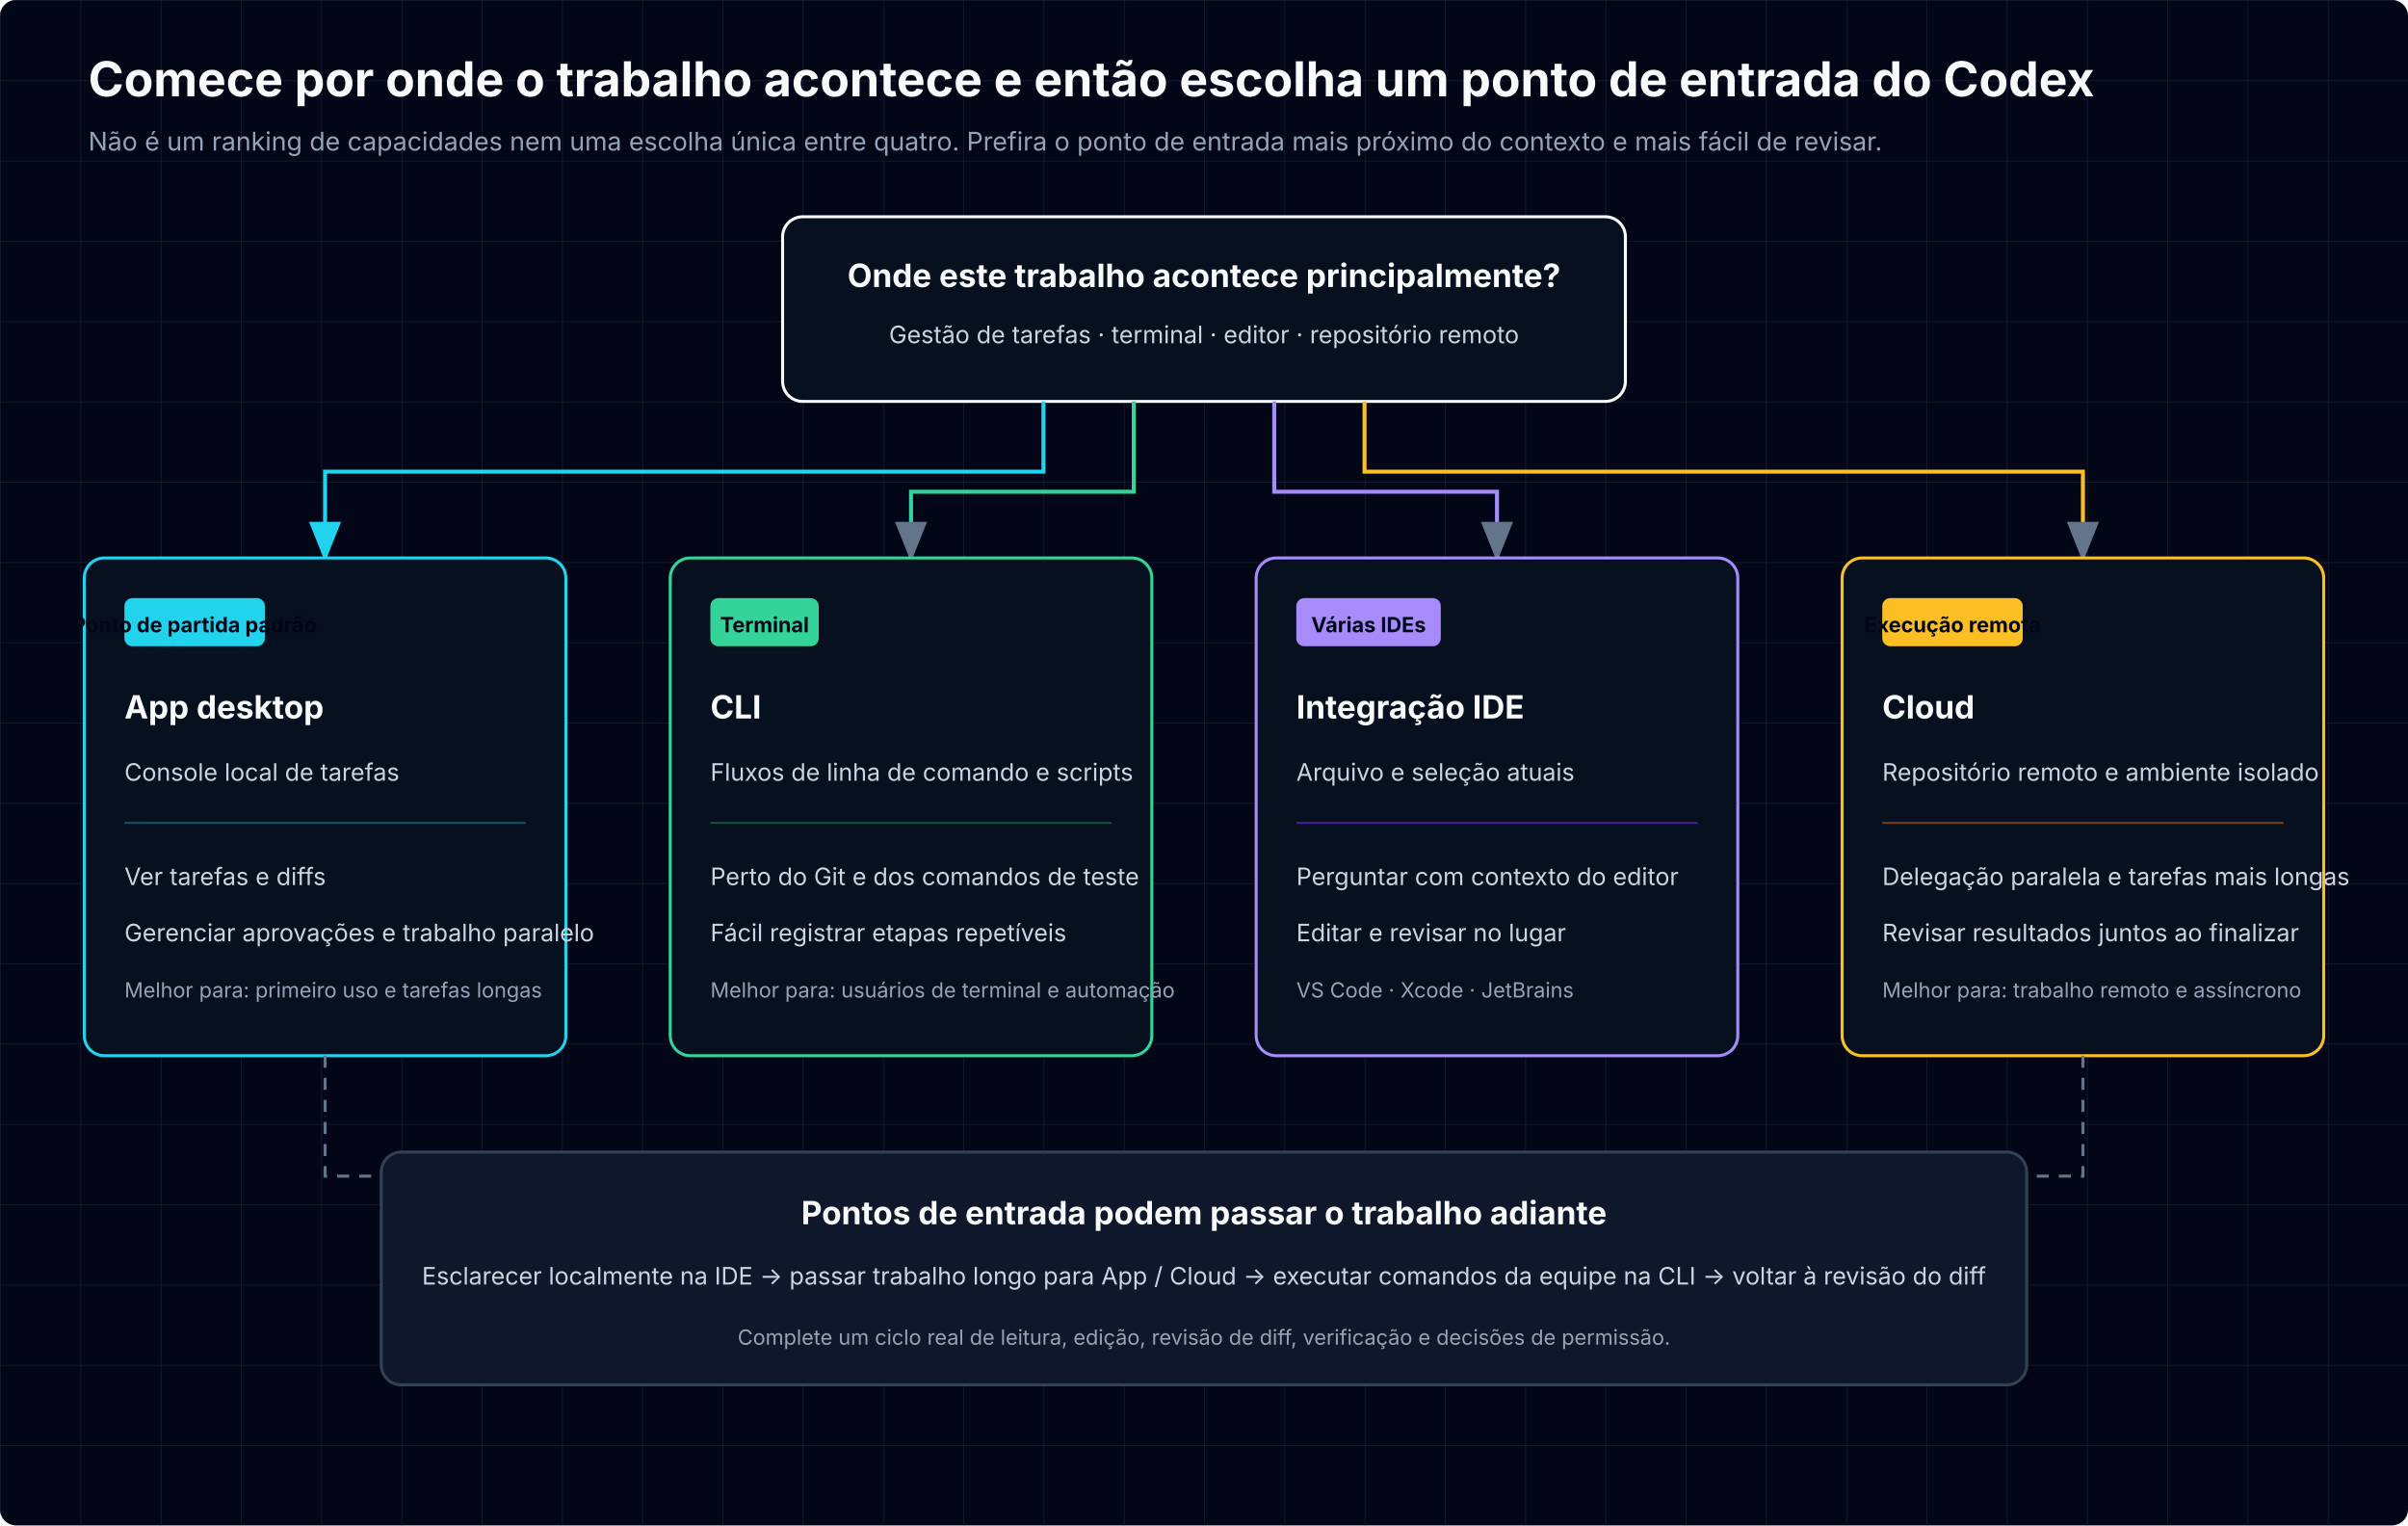
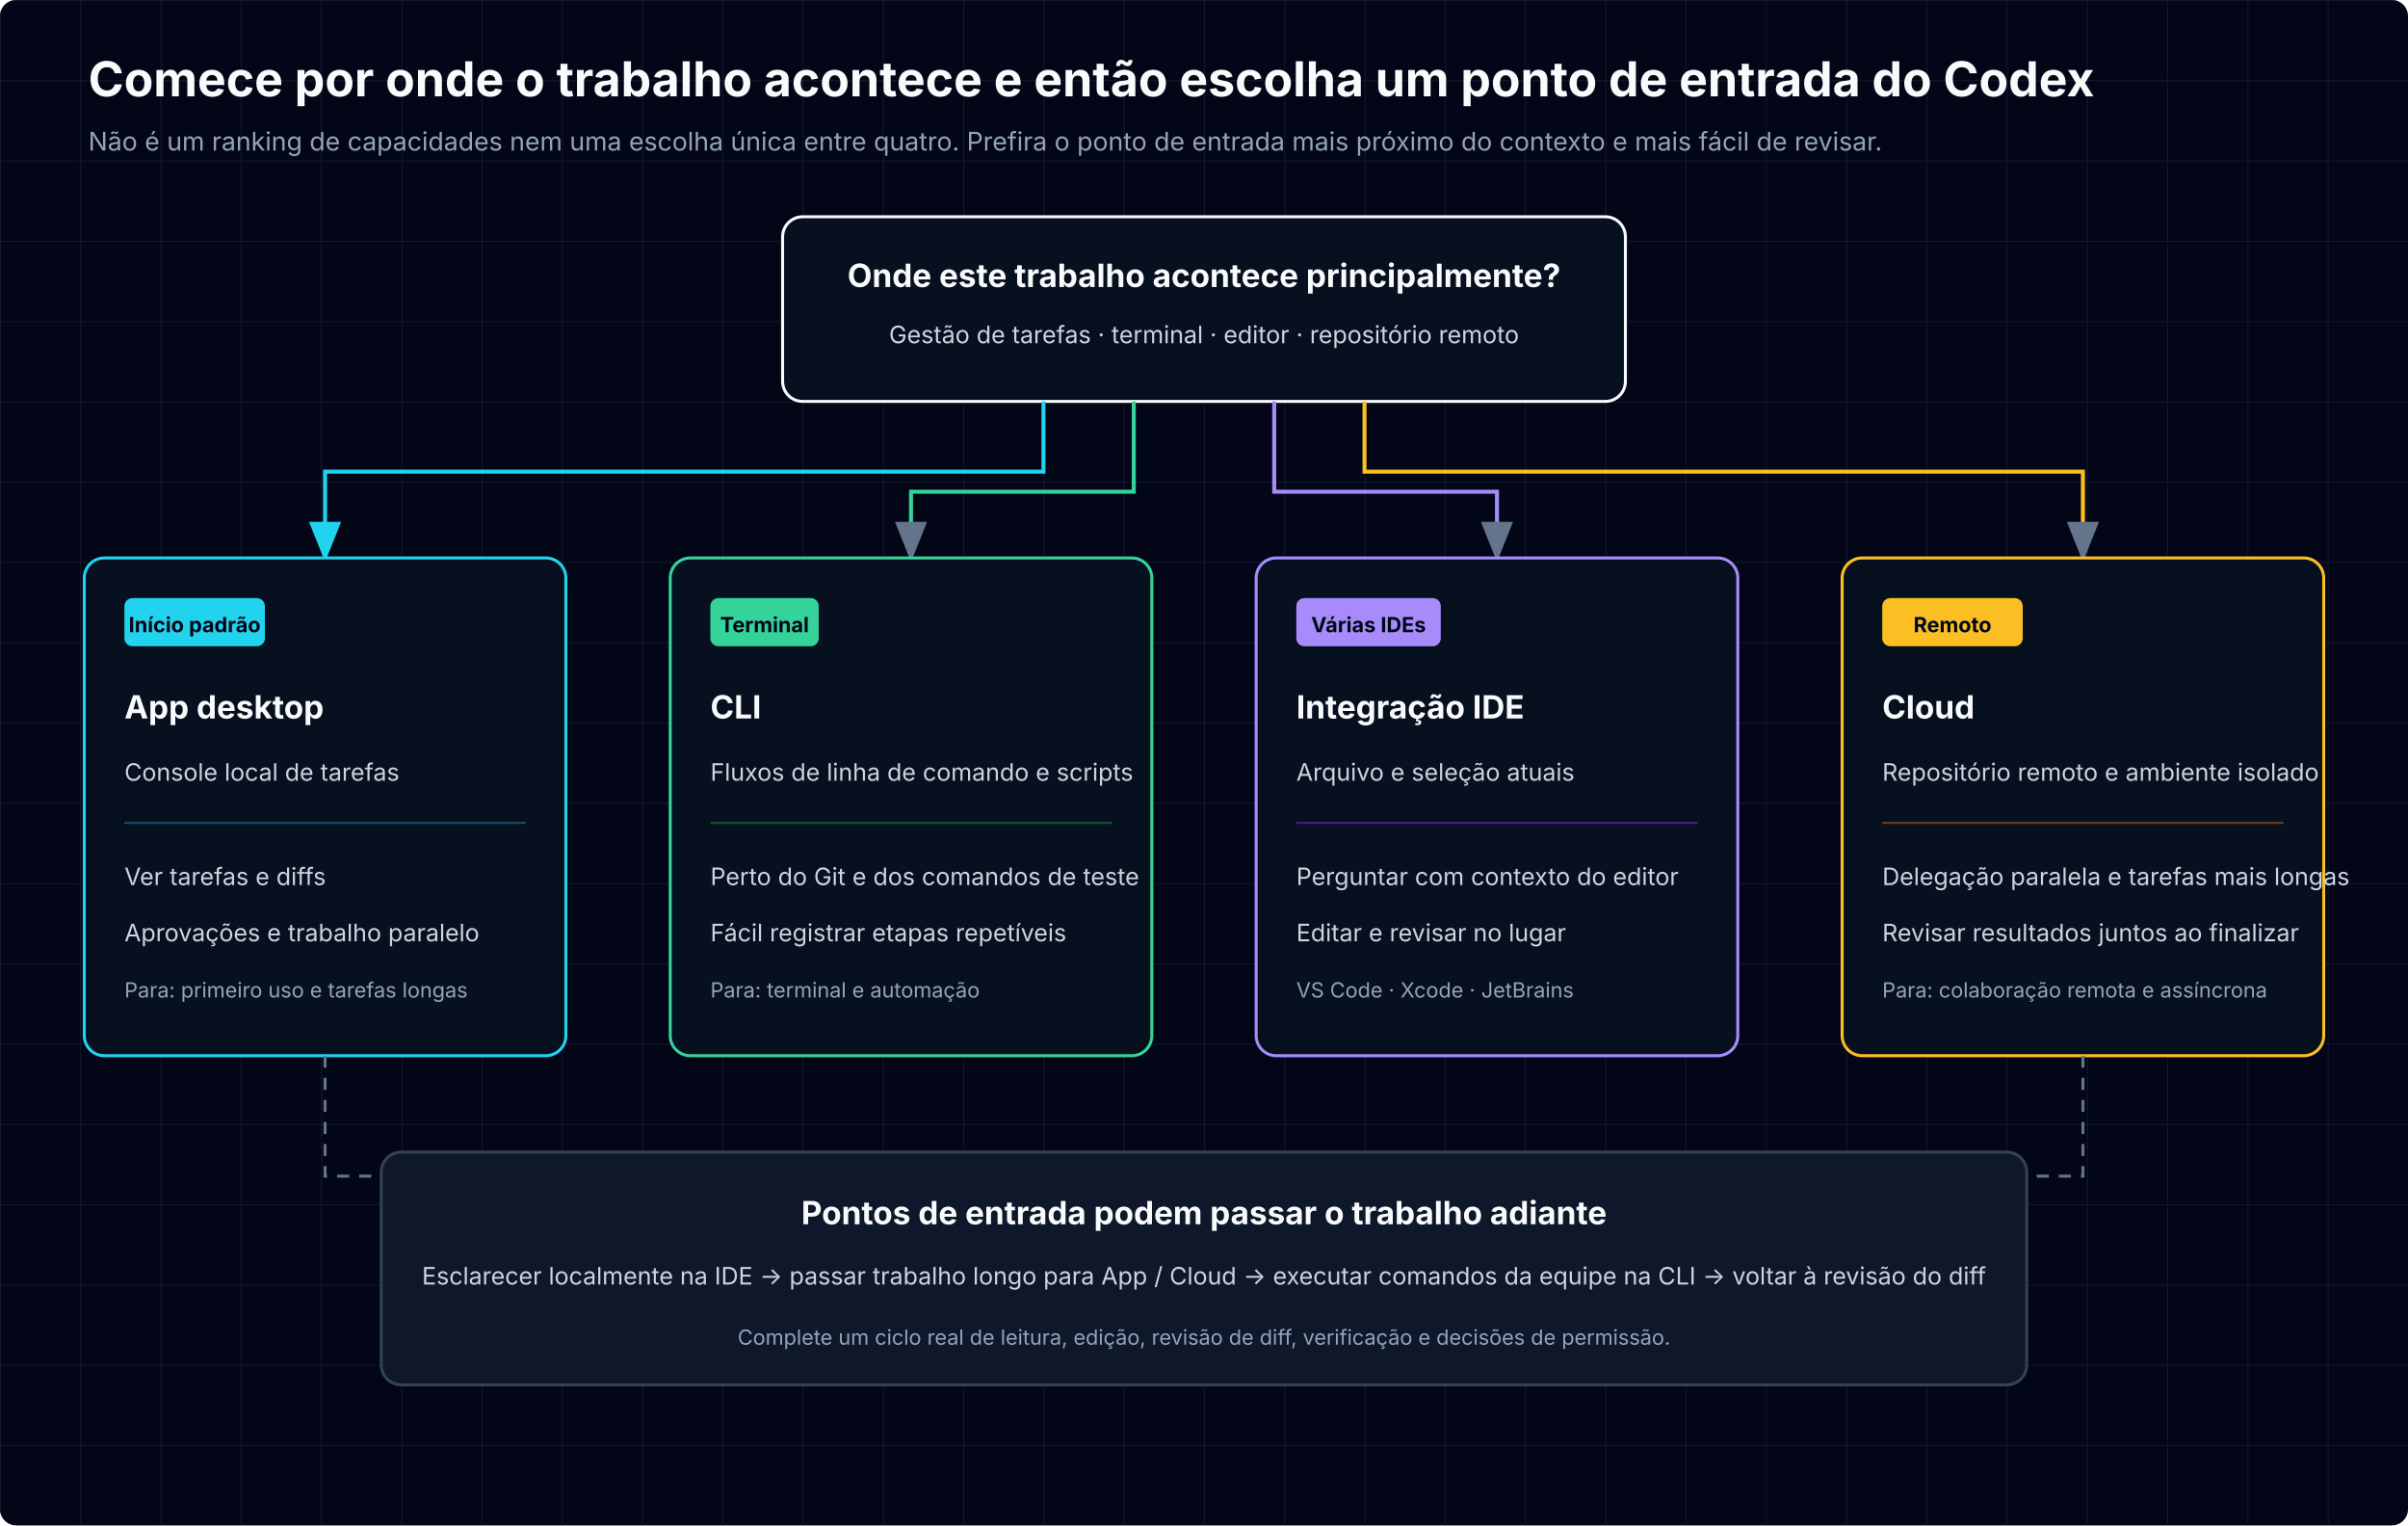
<svg xmlns="http://www.w3.org/2000/svg" lang="pt" viewBox="0 0 1200 760" width="1200" height="760" role="img" aria-labelledby="title desc">
  <style>
    text { font-family: -apple-system, BlinkMacSystemFont, "Segoe UI", sans-serif; letter-spacing: 0; }
    .h1 { fill: #f8fafc; font-size: 24px; font-weight: 700; }
    .sub { fill: #94a3b8; font-size: 12.8px; }
    .label { fill: #f8fafc; font-size: 16px; font-weight: 700; }
    .note { fill: #cbd5e1; font-size: 12px; }
    .tiny { fill: #94a3b8; font-size: 10.4px; }
    .badge { fill: #020617; font-size: 10.4px; font-weight: 700; }
  </style>
  <defs>
    <pattern id="grid" width="40" height="40" patternUnits="userSpaceOnUse">
      <path d="M40 0H0V40" fill="none" stroke="#1e293b" stroke-width="0.5" />
    </pattern>
    <marker id="arrow" markerWidth="10" markerHeight="8" refX="9" refY="4" orient="auto">
      <path d="M0 0L10 4L0 8Z" fill="#64748b" />
    </marker>
    <marker id="cyan-arrow" markerWidth="10" markerHeight="8" refX="9" refY="4" orient="auto">
      <path d="M0 0L10 4L0 8Z" fill="#22d3ee" />
    </marker>
  </defs>
  <rect width="1200" height="760" rx="8" fill="#020617" />
  <rect width="1200" height="760" rx="8" fill="url(#grid)" />
  <text x="44" y="48" class="h1">Comece por onde o trabalho acontece e então escolha um ponto de entrada do Codex</text>
  <text x="44" y="75" class="sub">Não é um ranking de capacidades nem uma escolha única entre quatro. Prefira o ponto de entrada mais próximo do contexto e mais fácil de revisar.</text>
  <rect x="390" y="108" width="420" height="92" rx="10" fill="#07101f" stroke="#f8fafc" stroke-width="1.5" />
  <text x="600" y="143" text-anchor="middle" class="label">Onde este trabalho acontece principalmente?</text>
  <text x="600" y="171" text-anchor="middle" class="note">Gestão de tarefas · terminal · editor · repositório remoto</text>
  <path d="M520 200V235H162V278" fill="none" stroke="#22d3ee" stroke-width="2" marker-end="url(#cyan-arrow)" />
  <path d="M565 200V245H454V278" fill="none" stroke="#34d399" stroke-width="2" marker-end="url(#arrow)" />
  <path d="M635 200V245H746V278" fill="none" stroke="#a78bfa" stroke-width="2" marker-end="url(#arrow)" />
  <path d="M680 200V235H1038V278" fill="none" stroke="#fbbf24" stroke-width="2" marker-end="url(#arrow)" />
  <rect x="42" y="278" width="240" height="248" rx="10" fill="#07101f" stroke="#22d3ee" stroke-width="1.5" />
  <rect x="62" y="298" width="70" height="24" rx="4" fill="#22d3ee" />
-   <text x="97" y="315" text-anchor="middle" class="badge">Ponto de partida padrão</text>
+   <text x="97" y="315" text-anchor="middle" class="badge">Início padrão</text>
  <text x="62" y="358" class="label">App desktop</text>
  <text x="62" y="389" class="note">Console local de tarefas</text>
  <path d="M62 410H262" fill="none" stroke="#164e63" />
  <text x="62" y="441" class="note">Ver tarefas e diffs</text>
-   <text x="62" y="469" class="note">Gerenciar aprovações e trabalho paralelo</text>
-   <text x="62" y="497" class="tiny">Melhor para: primeiro uso e tarefas longas</text>
+   <text x="62" y="469" class="note">Aprovações e trabalho paralelo</text>
+   <text x="62" y="497" class="tiny">Para: primeiro uso e tarefas longas</text>
  <rect x="334" y="278" width="240" height="248" rx="10" fill="#07101f" stroke="#34d399" stroke-width="1.5" />
  <rect x="354" y="298" width="54" height="24" rx="4" fill="#34d399" />
  <text x="381" y="315" text-anchor="middle" class="badge">Terminal</text>
  <text x="354" y="358" class="label">CLI</text>
  <text x="354" y="389" class="note">Fluxos de linha de comando e scripts</text>
  <path d="M354 410H554" fill="none" stroke="#14532d" />
  <text x="354" y="441" class="note">Perto do Git e dos comandos de teste</text>
  <text x="354" y="469" class="note">Fácil registrar etapas repetíveis</text>
-   <text x="354" y="497" class="tiny">Melhor para: usuários de terminal e automação</text>
+   <text x="354" y="497" class="tiny">Para: terminal e automação</text>
  <rect x="626" y="278" width="240" height="248" rx="10" fill="#07101f" stroke="#a78bfa" stroke-width="1.5" />
  <rect x="646" y="298" width="72" height="24" rx="4" fill="#a78bfa" />
  <text x="682" y="315" text-anchor="middle" class="badge">Várias IDEs</text>
  <text x="646" y="358" class="label">Integração IDE</text>
  <text x="646" y="389" class="note">Arquivo e seleção atuais</text>
  <path d="M646 410H846" fill="none" stroke="#4c1d95" />
  <text x="646" y="441" class="note">Perguntar com contexto do editor</text>
  <text x="646" y="469" class="note">Editar e revisar no lugar</text>
  <text x="646" y="497" class="tiny">VS Code · Xcode · JetBrains</text>
  <rect x="918" y="278" width="240" height="248" rx="10" fill="#07101f" stroke="#fbbf24" stroke-width="1.5" />
  <rect x="938" y="298" width="70" height="24" rx="4" fill="#fbbf24" />
-   <text x="973" y="315" text-anchor="middle" class="badge">Execução remota</text>
+   <text x="973" y="315" text-anchor="middle" class="badge">Remoto</text>
  <text x="938" y="358" class="label">Cloud</text>
  <text x="938" y="389" class="note">Repositório remoto e ambiente isolado</text>
  <path d="M938 410H1138" fill="none" stroke="#713f12" />
  <text x="938" y="441" class="note">Delegação paralela e tarefas mais longas</text>
  <text x="938" y="469" class="note">Revisar resultados juntos ao finalizar</text>
-   <text x="938" y="497" class="tiny">Melhor para: trabalho remoto e assíncrono</text>
+   <text x="938" y="497" class="tiny">Para: colaboração remota e assíncrona</text>
  <path d="M162 526V586H1038V526" fill="none" stroke="#64748b" stroke-width="1.5" stroke-dasharray="6 5" />
  <rect x="190" y="574" width="820" height="116" rx="10" fill="#0f172a" stroke="#334155" stroke-width="1.5" />
  <text x="600" y="610" text-anchor="middle" class="label">Pontos de entrada podem passar o trabalho adiante</text>
  <text x="600" y="640" text-anchor="middle" class="note">Esclarecer localmente na IDE → passar trabalho longo para App / Cloud → executar comandos da equipe na CLI → voltar à revisão do diff</text>
  <text x="600" y="670" text-anchor="middle" class="tiny">Complete um ciclo real de leitura, edição, revisão de diff, verificação e decisões de permissão.</text>
</svg>
